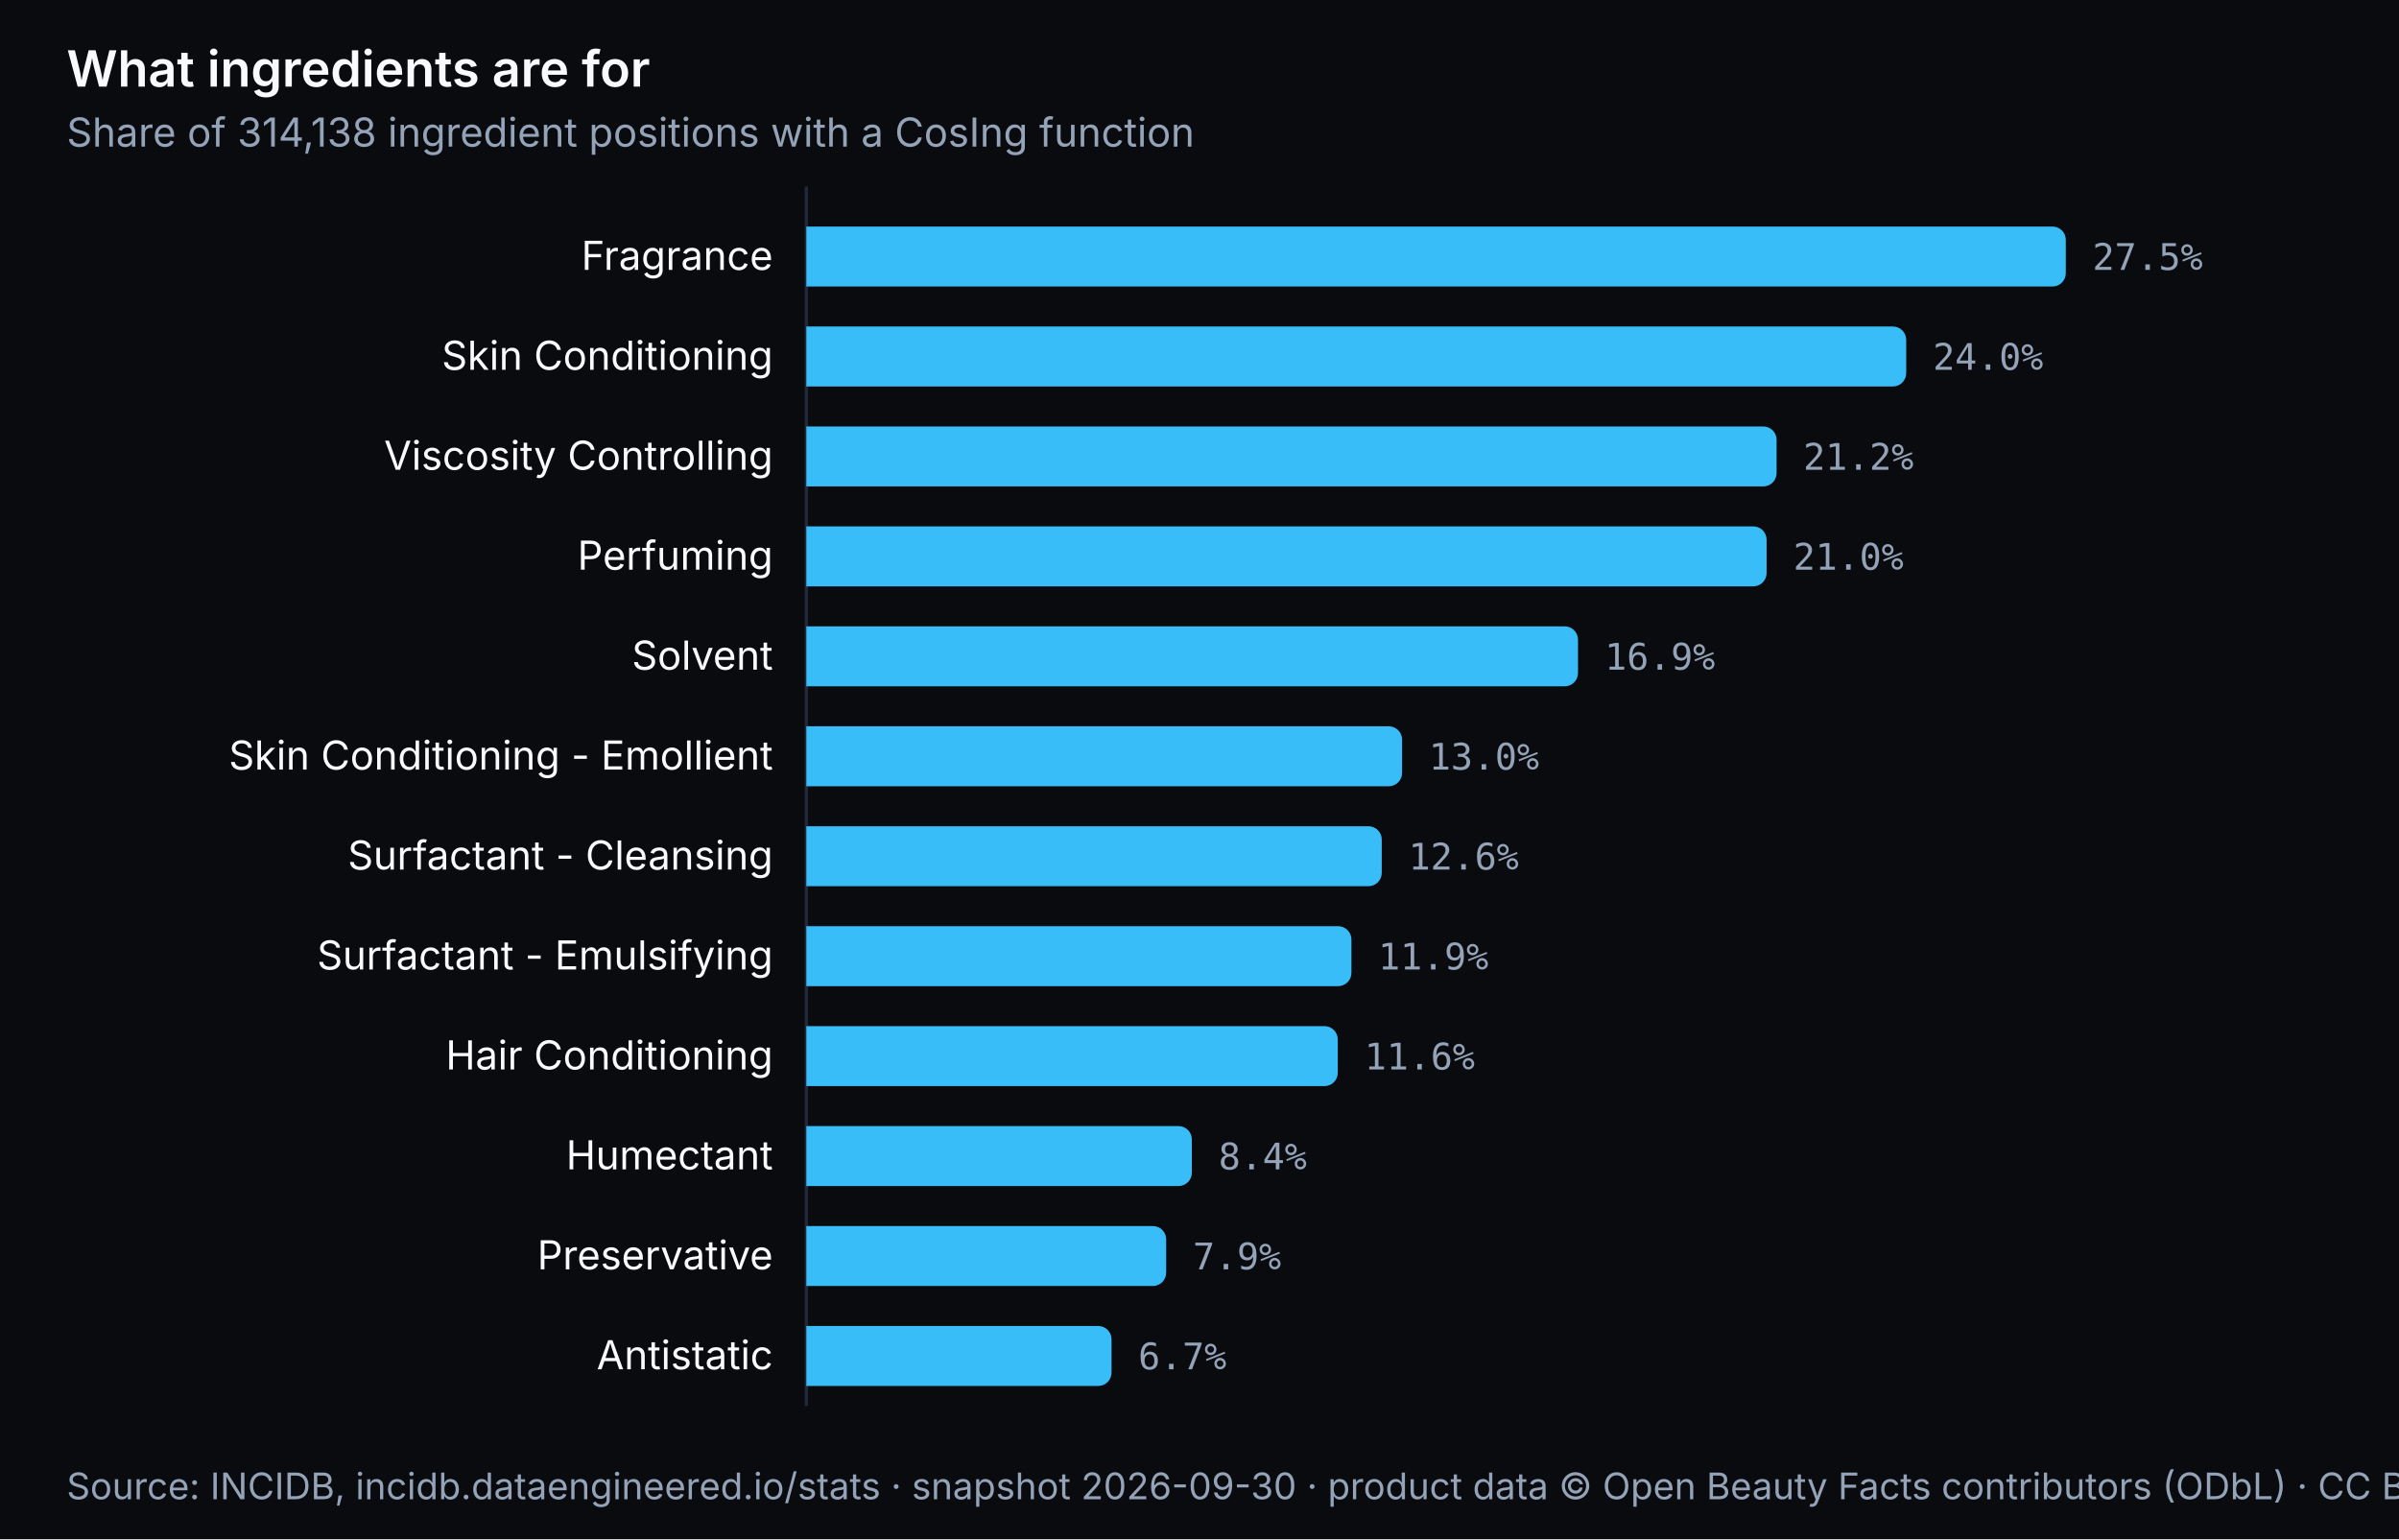
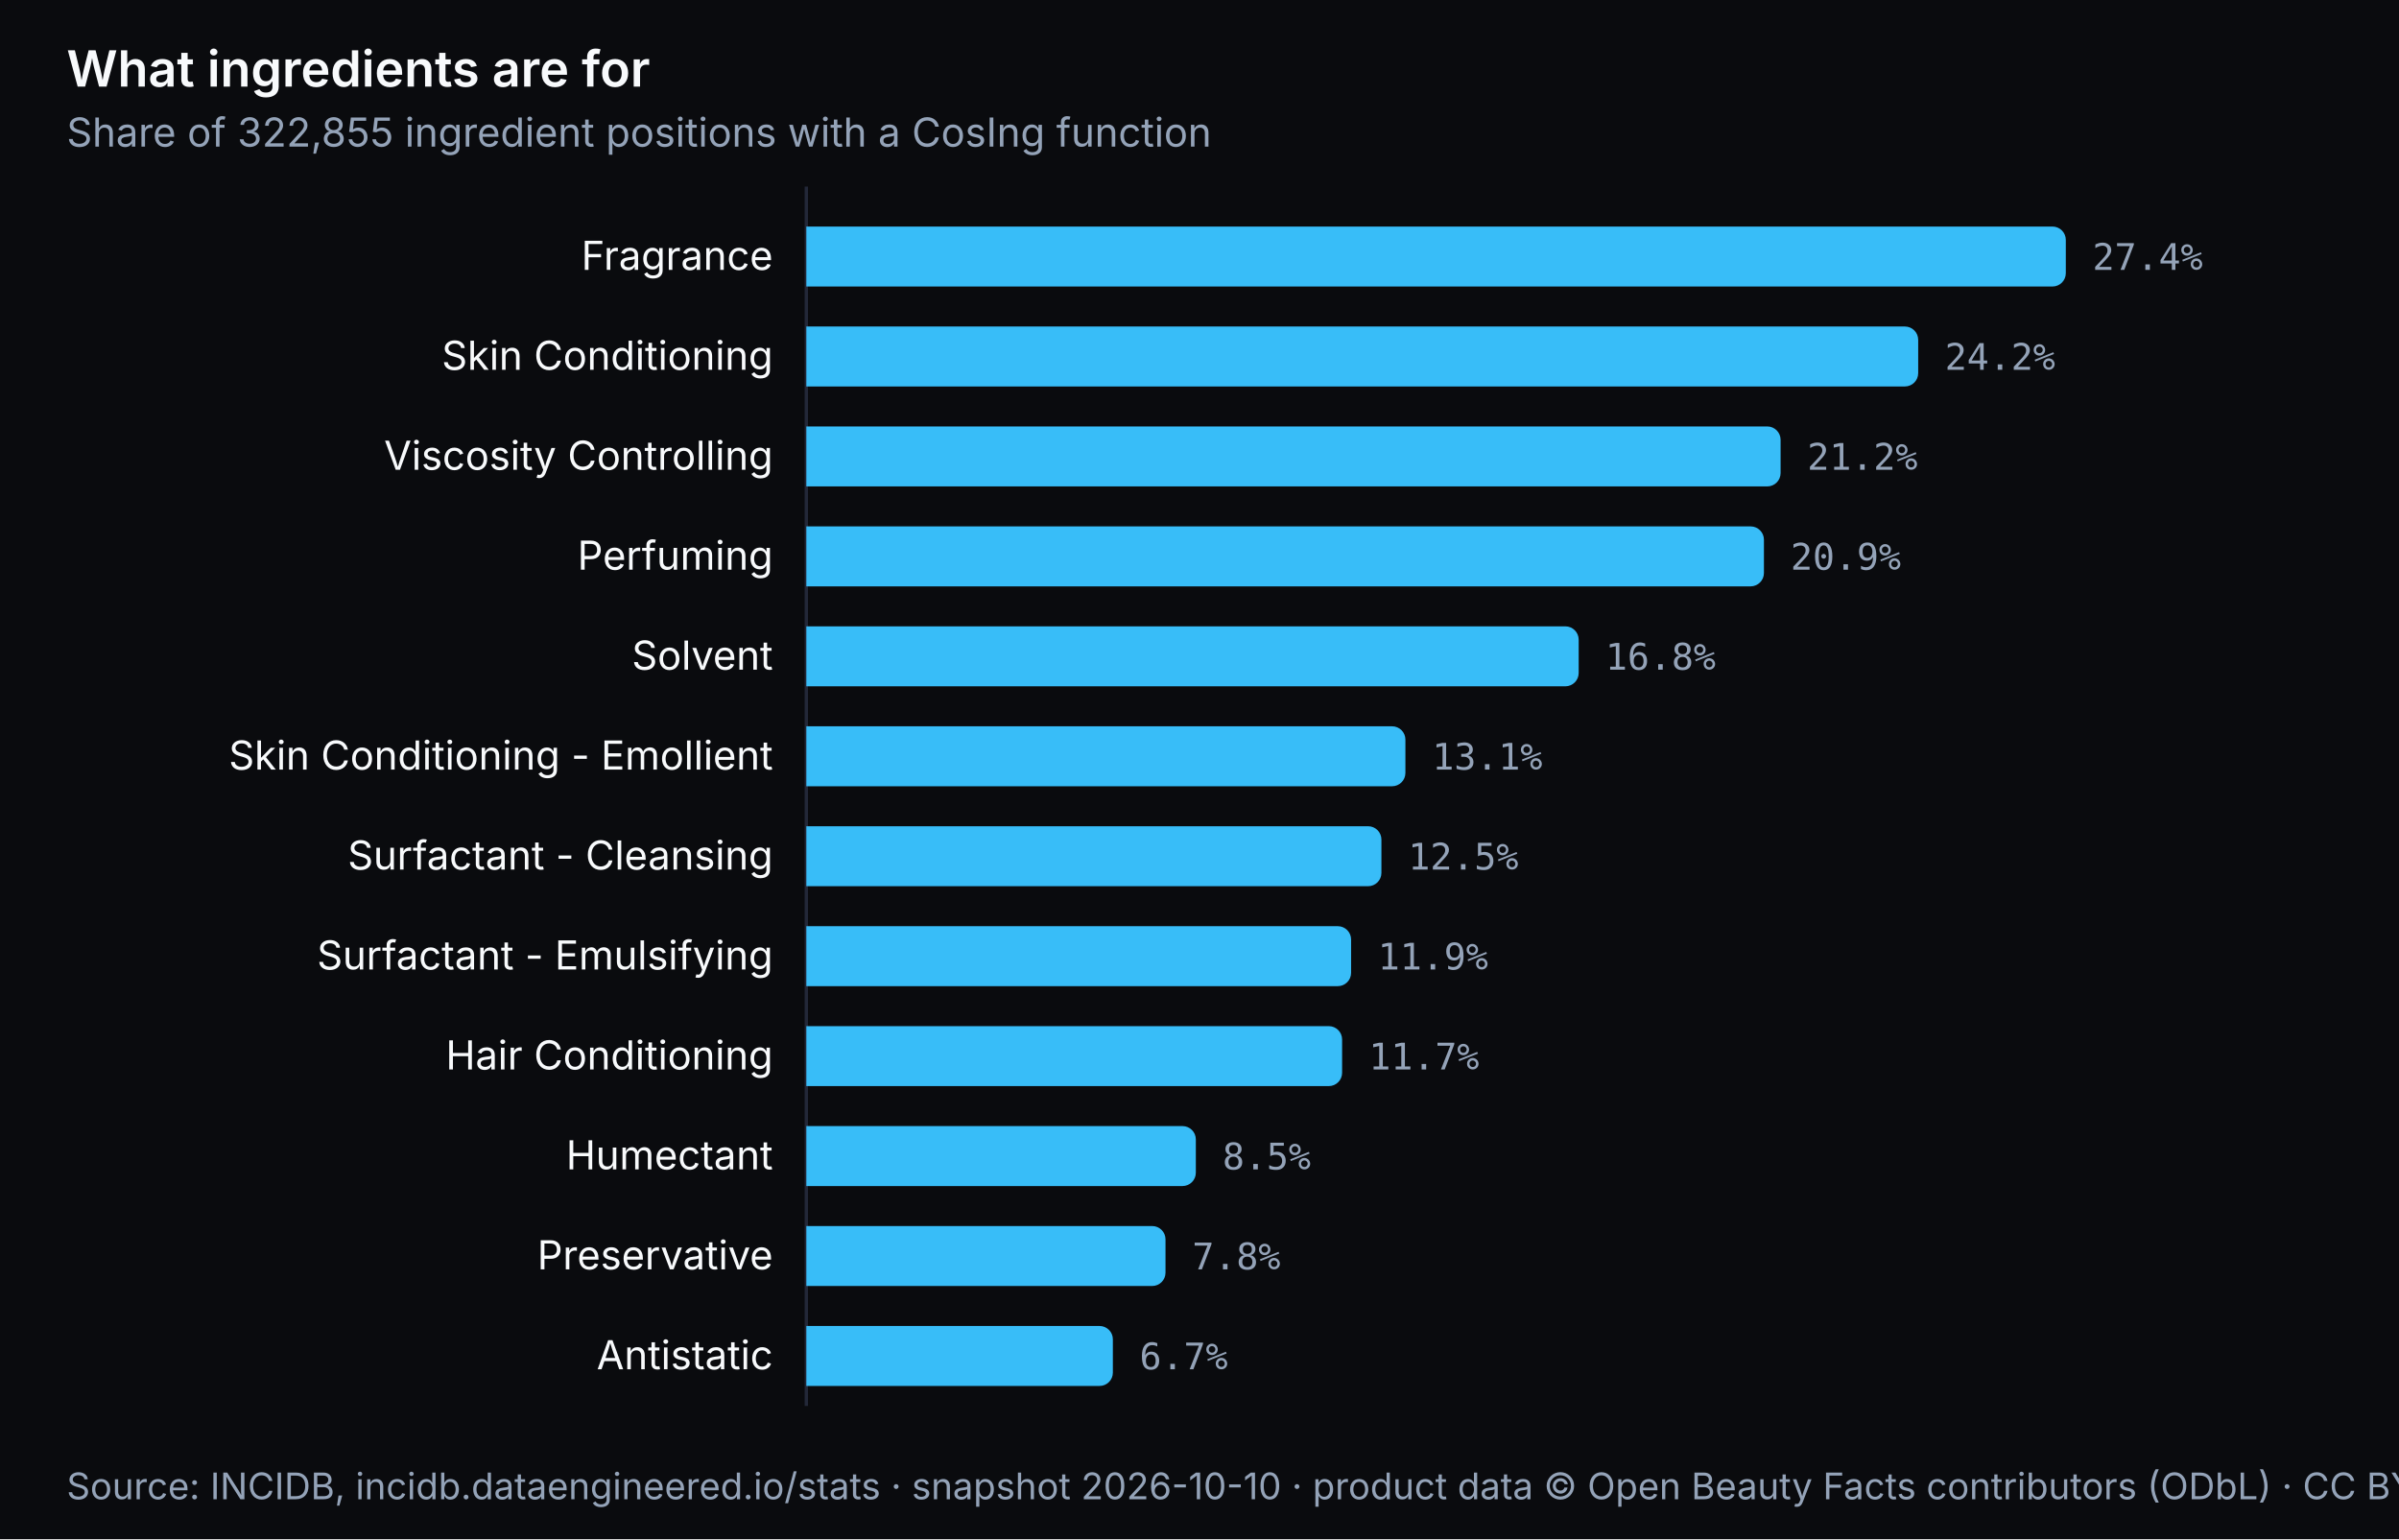
<svg xmlns="http://www.w3.org/2000/svg" viewBox="0 0 720 462" width="720" height="462" role="img" aria-labelledby="t-functions d-functions" font-family="'Space Grotesk', 'Inter', system-ui, -apple-system, 'Segoe UI', sans-serif" font-size="12">
  <rect width="720" height="462" fill="#0A0B0E" />
  <text x="20" y="26" font-size="15" font-weight="600" fill="#F8FAFC">What ingredients are for</text>
-   <text x="20" y="44" font-size="12" fill="#94A3B8">Share of 314,138 ingredient positions with a CosIng function</text>
+   <text x="20" y="44" font-size="12" fill="#94A3B8">Share of 322,855 ingredient positions with a CosIng function</text>
  <line x1="242" y1="56" x2="242" y2="422" stroke="#232838" stroke-width="1" />
  <g>
    <rect x="0" y="62" width="720" height="30" fill="transparent" />
    <path d="M242 68.0 h374.0 a4 4 0 0 1 4 4 v10 a4 4 0 0 1 -4 4 h-374.0 z" fill="#38BDF8" />
    <text x="232" y="81.0" text-anchor="end" fill="#F8FAFC">Fragrance</text>
-     <text x="628.0" y="81.0" fill="#94A3B8" font-family="'JetBrains Mono', ui-monospace, Menlo, Consolas, monospace" font-size="11">27.5%</text>
+     <text x="628.0" y="81.0" fill="#94A3B8" font-family="'JetBrains Mono', ui-monospace, Menlo, Consolas, monospace" font-size="11">27.4%</text>
  </g>
  <g>
    <rect x="0" y="92" width="720" height="30" fill="transparent" />
-     <path d="M242 98.0 h326.1 a4 4 0 0 1 4 4 v10 a4 4 0 0 1 -4 4 h-326.1 z" fill="#38BDF8" />
+     <path d="M242 98.0 h329.7 a4 4 0 0 1 4 4 v10 a4 4 0 0 1 -4 4 h-329.7 z" fill="#38BDF8" />
    <text x="232" y="111.0" text-anchor="end" fill="#F8FAFC">Skin Conditioning</text>
-     <text x="580.1" y="111.0" fill="#94A3B8" font-family="'JetBrains Mono', ui-monospace, Menlo, Consolas, monospace" font-size="11">24.0%</text>
+     <text x="583.7" y="111.0" fill="#94A3B8" font-family="'JetBrains Mono', ui-monospace, Menlo, Consolas, monospace" font-size="11">24.2%</text>
  </g>
  <g>
    <rect x="0" y="122" width="720" height="30" fill="transparent" />
-     <path d="M242 128.0 h287.2 a4 4 0 0 1 4 4 v10 a4 4 0 0 1 -4 4 h-287.2 z" fill="#38BDF8" />
+     <path d="M242 128.0 h288.4 a4 4 0 0 1 4 4 v10 a4 4 0 0 1 -4 4 h-288.4 z" fill="#38BDF8" />
    <text x="232" y="141.0" text-anchor="end" fill="#F8FAFC">Viscosity Controlling</text>
-     <text x="541.2" y="141.0" fill="#94A3B8" font-family="'JetBrains Mono', ui-monospace, Menlo, Consolas, monospace" font-size="11">21.2%</text>
+     <text x="542.4" y="141.0" fill="#94A3B8" font-family="'JetBrains Mono', ui-monospace, Menlo, Consolas, monospace" font-size="11">21.2%</text>
  </g>
  <g>
    <rect x="0" y="152" width="720" height="30" fill="transparent" />
-     <path d="M242 158.0 h284.2 a4 4 0 0 1 4 4 v10 a4 4 0 0 1 -4 4 h-284.2 z" fill="#38BDF8" />
+     <path d="M242 158.0 h283.4 a4 4 0 0 1 4 4 v10 a4 4 0 0 1 -4 4 h-283.4 z" fill="#38BDF8" />
    <text x="232" y="171.0" text-anchor="end" fill="#F8FAFC">Perfuming</text>
-     <text x="538.2" y="171.0" fill="#94A3B8" font-family="'JetBrains Mono', ui-monospace, Menlo, Consolas, monospace" font-size="11">21.0%</text>
+     <text x="537.4" y="171.0" fill="#94A3B8" font-family="'JetBrains Mono', ui-monospace, Menlo, Consolas, monospace" font-size="11">20.9%</text>
  </g>
  <g>
    <rect x="0" y="182" width="720" height="30" fill="transparent" />
-     <path d="M242 188.0 h227.6 a4 4 0 0 1 4 4 v10 a4 4 0 0 1 -4 4 h-227.6 z" fill="#38BDF8" />
+     <path d="M242 188.0 h227.8 a4 4 0 0 1 4 4 v10 a4 4 0 0 1 -4 4 h-227.8 z" fill="#38BDF8" />
    <text x="232" y="201.0" text-anchor="end" fill="#F8FAFC">Solvent</text>
-     <text x="481.6" y="201.0" fill="#94A3B8" font-family="'JetBrains Mono', ui-monospace, Menlo, Consolas, monospace" font-size="11">16.9%</text>
+     <text x="481.8" y="201.0" fill="#94A3B8" font-family="'JetBrains Mono', ui-monospace, Menlo, Consolas, monospace" font-size="11">16.8%</text>
  </g>
  <g>
    <rect x="0" y="212" width="720" height="30" fill="transparent" />
-     <path d="M242 218.0 h174.8 a4 4 0 0 1 4 4 v10 a4 4 0 0 1 -4 4 h-174.8 z" fill="#38BDF8" />
+     <path d="M242 218.0 h175.8 a4 4 0 0 1 4 4 v10 a4 4 0 0 1 -4 4 h-175.8 z" fill="#38BDF8" />
    <text x="232" y="231.0" text-anchor="end" fill="#F8FAFC">Skin Conditioning - Emollient</text>
-     <text x="428.8" y="231.0" fill="#94A3B8" font-family="'JetBrains Mono', ui-monospace, Menlo, Consolas, monospace" font-size="11">13.0%</text>
+     <text x="429.8" y="231.0" fill="#94A3B8" font-family="'JetBrains Mono', ui-monospace, Menlo, Consolas, monospace" font-size="11">13.1%</text>
  </g>
  <g>
    <rect x="0" y="242" width="720" height="30" fill="transparent" />
-     <path d="M242 248.0 h168.7 a4 4 0 0 1 4 4 v10 a4 4 0 0 1 -4 4 h-168.7 z" fill="#38BDF8" />
+     <path d="M242 248.0 h168.6 a4 4 0 0 1 4 4 v10 a4 4 0 0 1 -4 4 h-168.6 z" fill="#38BDF8" />
    <text x="232" y="261.0" text-anchor="end" fill="#F8FAFC">Surfactant - Cleansing</text>
-     <text x="422.7" y="261.0" fill="#94A3B8" font-family="'JetBrains Mono', ui-monospace, Menlo, Consolas, monospace" font-size="11">12.6%</text>
+     <text x="422.6" y="261.0" fill="#94A3B8" font-family="'JetBrains Mono', ui-monospace, Menlo, Consolas, monospace" font-size="11">12.5%</text>
  </g>
  <g>
    <rect x="0" y="272" width="720" height="30" fill="transparent" />
-     <path d="M242 278.0 h159.6 a4 4 0 0 1 4 4 v10 a4 4 0 0 1 -4 4 h-159.6 z" fill="#38BDF8" />
+     <path d="M242 278.0 h159.5 a4 4 0 0 1 4 4 v10 a4 4 0 0 1 -4 4 h-159.5 z" fill="#38BDF8" />
    <text x="232" y="291.0" text-anchor="end" fill="#F8FAFC">Surfactant - Emulsifying</text>
-     <text x="413.6" y="291.0" fill="#94A3B8" font-family="'JetBrains Mono', ui-monospace, Menlo, Consolas, monospace" font-size="11">11.9%</text>
+     <text x="413.5" y="291.0" fill="#94A3B8" font-family="'JetBrains Mono', ui-monospace, Menlo, Consolas, monospace" font-size="11">11.9%</text>
  </g>
  <g>
    <rect x="0" y="302" width="720" height="30" fill="transparent" />
-     <path d="M242 308.0 h155.5 a4 4 0 0 1 4 4 v10 a4 4 0 0 1 -4 4 h-155.5 z" fill="#38BDF8" />
+     <path d="M242 308.0 h156.8 a4 4 0 0 1 4 4 v10 a4 4 0 0 1 -4 4 h-156.8 z" fill="#38BDF8" />
    <text x="232" y="321.0" text-anchor="end" fill="#F8FAFC">Hair Conditioning</text>
-     <text x="409.5" y="321.0" fill="#94A3B8" font-family="'JetBrains Mono', ui-monospace, Menlo, Consolas, monospace" font-size="11">11.6%</text>
+     <text x="410.8" y="321.0" fill="#94A3B8" font-family="'JetBrains Mono', ui-monospace, Menlo, Consolas, monospace" font-size="11">11.7%</text>
  </g>
  <g>
    <rect x="0" y="332" width="720" height="30" fill="transparent" />
-     <path d="M242 338.0 h111.7 a4 4 0 0 1 4 4 v10 a4 4 0 0 1 -4 4 h-111.7 z" fill="#38BDF8" />
+     <path d="M242 338.0 h112.9 a4 4 0 0 1 4 4 v10 a4 4 0 0 1 -4 4 h-112.9 z" fill="#38BDF8" />
    <text x="232" y="351.0" text-anchor="end" fill="#F8FAFC">Humectant</text>
-     <text x="365.7" y="351.0" fill="#94A3B8" font-family="'JetBrains Mono', ui-monospace, Menlo, Consolas, monospace" font-size="11">8.4%</text>
+     <text x="366.9" y="351.0" fill="#94A3B8" font-family="'JetBrains Mono', ui-monospace, Menlo, Consolas, monospace" font-size="11">8.5%</text>
  </g>
  <g>
    <rect x="0" y="362" width="720" height="30" fill="transparent" />
-     <path d="M242 368.0 h104.0 a4 4 0 0 1 4 4 v10 a4 4 0 0 1 -4 4 h-104.0 z" fill="#38BDF8" />
+     <path d="M242 368.0 h103.8 a4 4 0 0 1 4 4 v10 a4 4 0 0 1 -4 4 h-103.8 z" fill="#38BDF8" />
    <text x="232" y="381.0" text-anchor="end" fill="#F8FAFC">Preservative</text>
-     <text x="358.0" y="381.0" fill="#94A3B8" font-family="'JetBrains Mono', ui-monospace, Menlo, Consolas, monospace" font-size="11">7.9%</text>
+     <text x="357.8" y="381.0" fill="#94A3B8" font-family="'JetBrains Mono', ui-monospace, Menlo, Consolas, monospace" font-size="11">7.8%</text>
  </g>
  <g>
    <rect x="0" y="392" width="720" height="30" fill="transparent" />
-     <path d="M242 398.0 h87.6 a4 4 0 0 1 4 4 v10 a4 4 0 0 1 -4 4 h-87.6 z" fill="#38BDF8" />
+     <path d="M242 398.0 h88.0 a4 4 0 0 1 4 4 v10 a4 4 0 0 1 -4 4 h-88.0 z" fill="#38BDF8" />
    <text x="232" y="411.0" text-anchor="end" fill="#F8FAFC">Antistatic</text>
-     <text x="341.6" y="411.0" fill="#94A3B8" font-family="'JetBrains Mono', ui-monospace, Menlo, Consolas, monospace" font-size="11">6.7%</text>
+     <text x="342.0" y="411.0" fill="#94A3B8" font-family="'JetBrains Mono', ui-monospace, Menlo, Consolas, monospace" font-size="11">6.7%</text>
  </g>
-   <text x="20" y="450" font-size="11" fill="#94A3B8">Source: INCIDB, incidb.dataengineered.io/stats · snapshot 2026-09-30 · product data © Open Beauty Facts contributors (ODbL) · CC BY 4.0</text>
+   <text x="20" y="450" font-size="11" fill="#94A3B8">Source: INCIDB, incidb.dataengineered.io/stats · snapshot 2026-10-10 · product data © Open Beauty Facts contributors (ODbL) · CC BY 4.0</text>
</svg>
